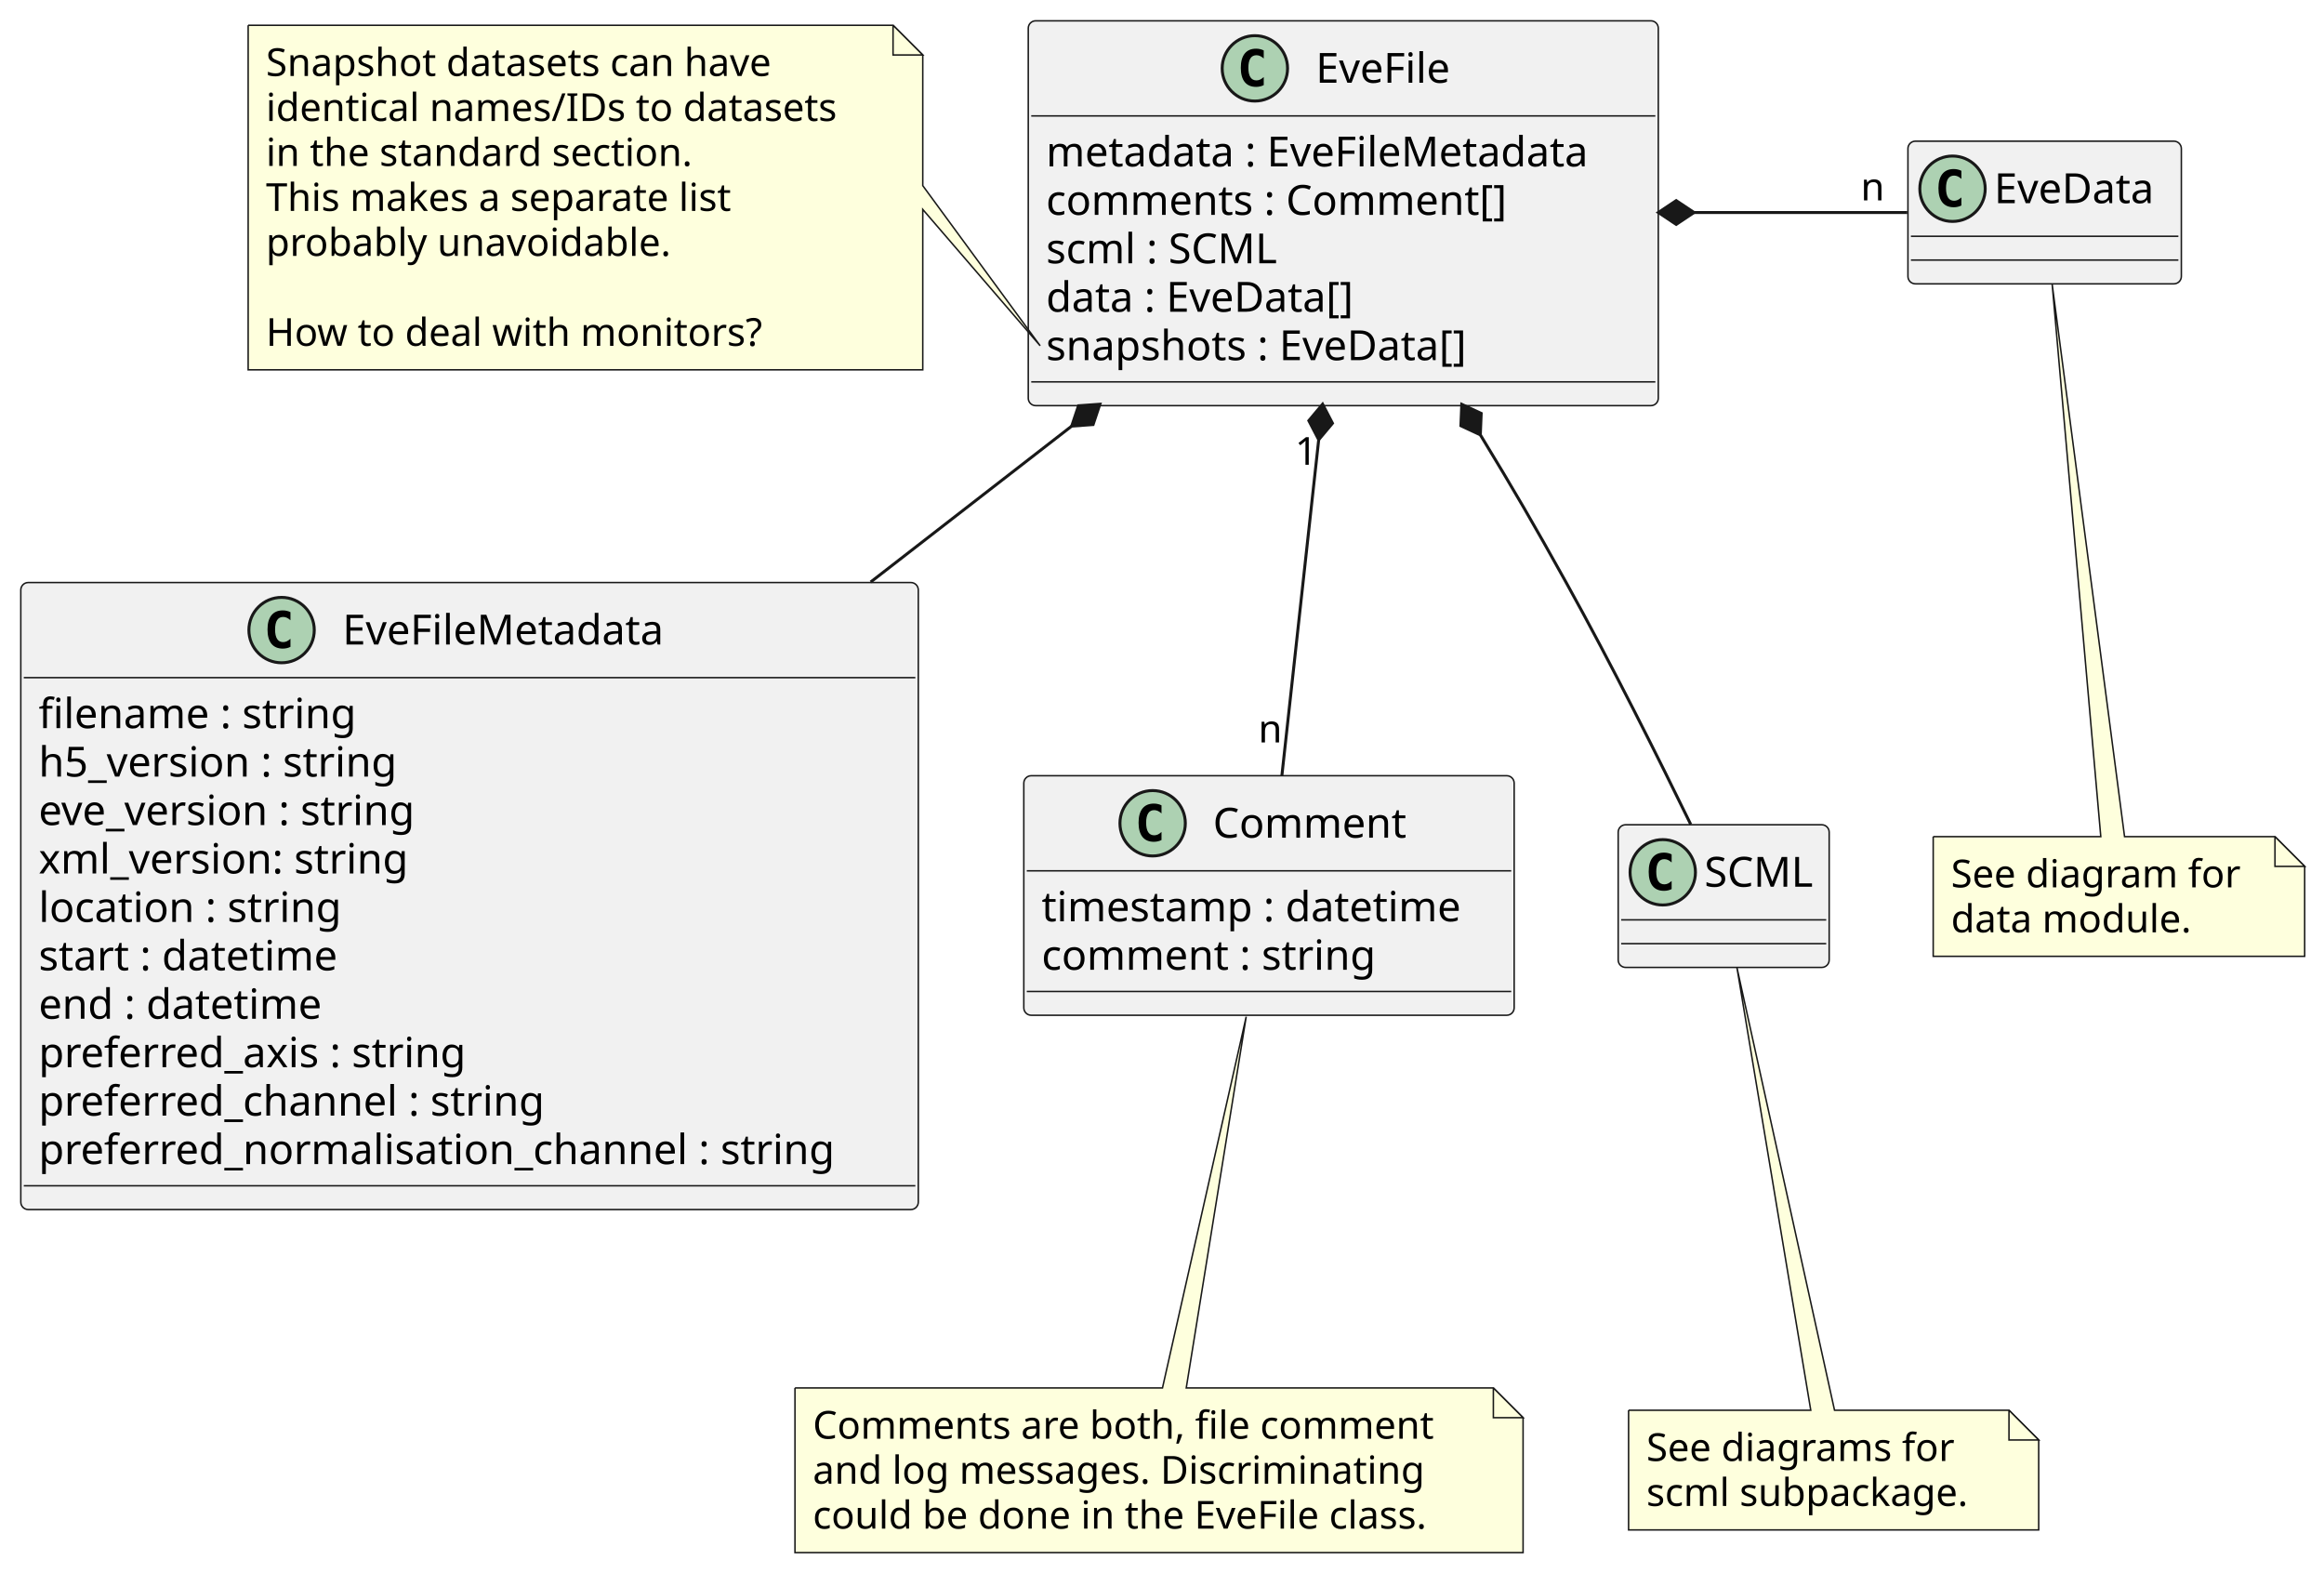
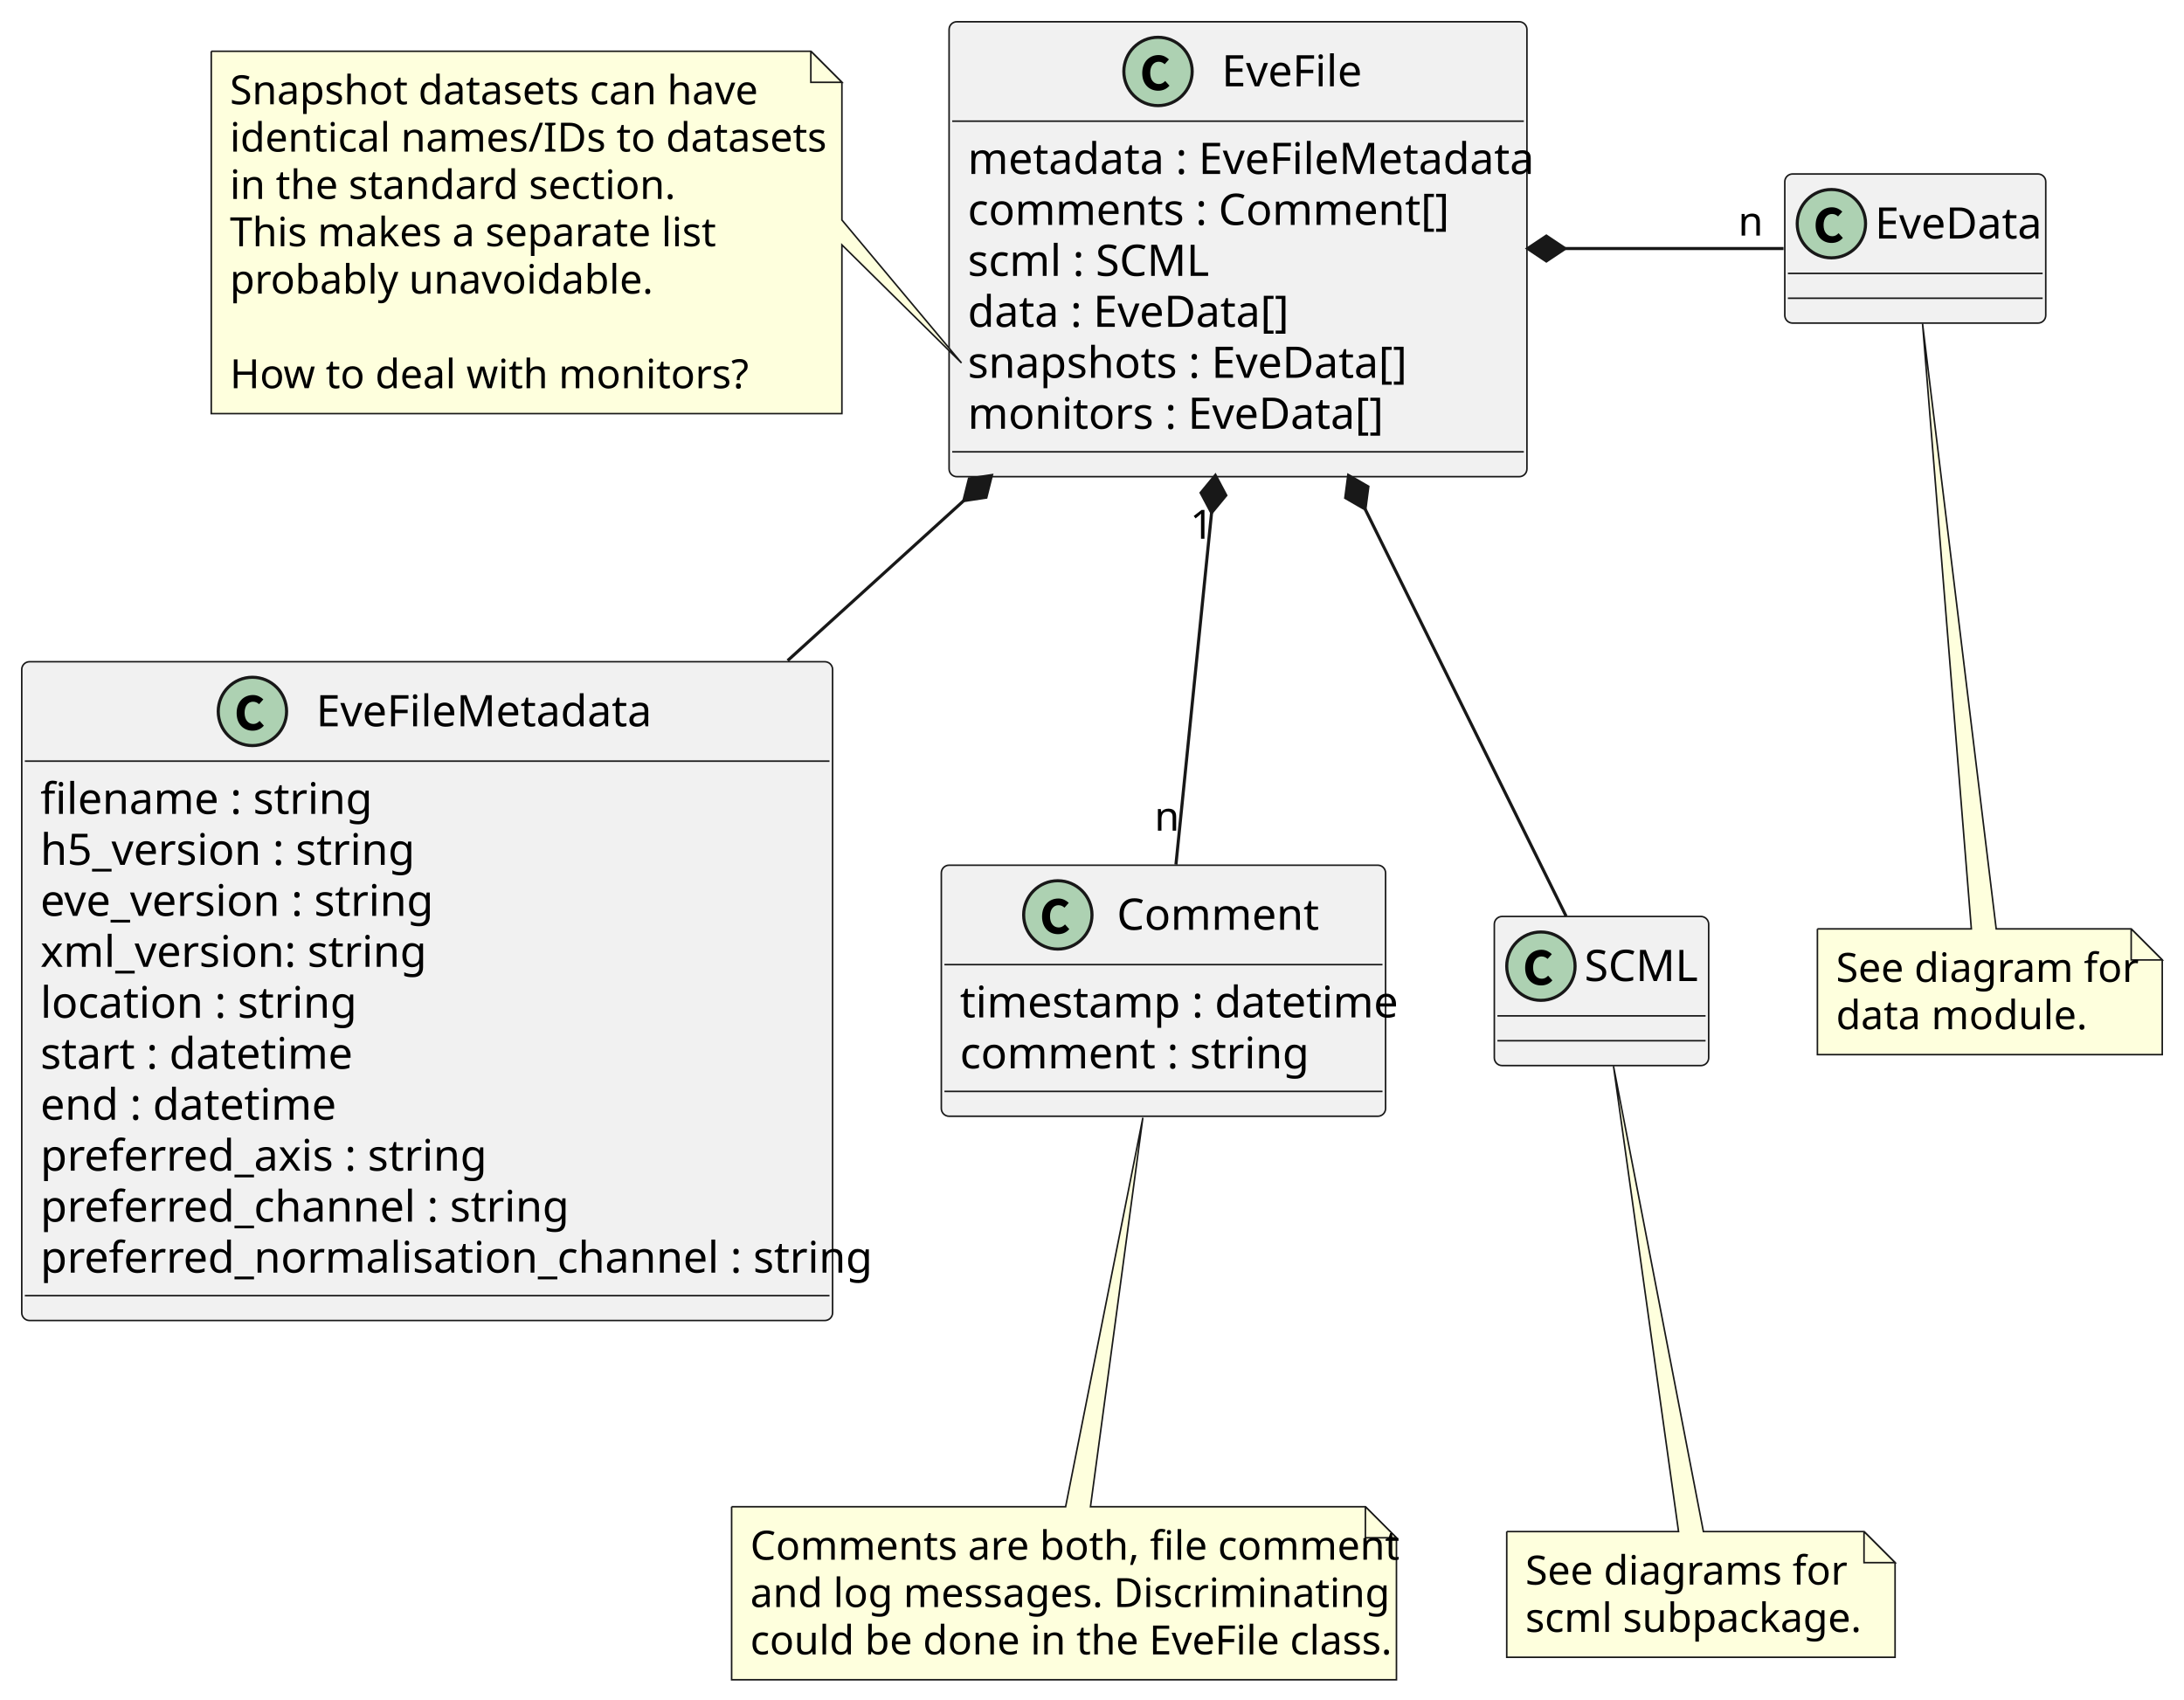
- <svg xmlns="http://www.w3.org/2000/svg" contentStyleType="text/css" height="529px" preserveAspectRatio="none" style="width:782px;height:529px;background:#FFFFFF;" version="1.1" viewBox="0 0 782 529" width="782px" zoomAndPan="magnify">
+ <svg xmlns="http://www.w3.org/2000/svg" contentStyleType="text/css" height="547px" preserveAspectRatio="none" style="width:703px;height:547px;background:#FFFFFF;" version="1.1" viewBox="0 0 703 547" width="703px" zoomAndPan="magnify">
  <defs />
  <g>
    <g id="elem_EveFile">
-       <rect codeLine="2" fill="#F1F1F1" height="129.484" id="EveFile" rx="2.5" ry="2.5" style="stroke:#181818;stroke-width:0.5;" width="212" x="346" y="7" />
-       <ellipse cx="422.25" cy="23" fill="#ADD1B2" rx="11" ry="11" style="stroke:#181818;stroke-width:1.0;" />
-       <path d="M425.234,28.641 Q424.656,28.938 424.016,29.078 Q423.375,29.234 422.672,29.234 Q420.156,29.234 418.828,27.594 Q417.516,25.938 417.516,22.812 Q417.516,19.672 418.828,18.031 Q420.156,16.375 422.672,16.375 Q423.375,16.375 424.016,16.531 Q424.672,16.672 425.234,16.969 L425.234,19.688 Q424.594,19.109 424,18.844 Q423.406,18.578 422.781,18.578 Q421.438,18.578 420.75,19.641 Q420.062,20.703 420.062,22.812 Q420.062,24.906 420.75,25.984 Q421.438,27.047 422.781,27.047 Q423.406,27.047 424,26.781 Q424.594,26.5 425.234,25.922 L425.234,28.641 Z " fill="#000000" />
-       <text fill="#000000" font-family="sans-serif" font-size="14" lengthAdjust="spacing" textLength="51" x="442.75" y="27.847">EveFile</text>
-       <line style="stroke:#181818;stroke-width:0.5;" x1="347" x2="557" y1="39" y2="39" />
-       <text fill="#000000" font-family="sans-serif" font-size="14" lengthAdjust="spacing" textLength="200" x="352" y="55.995">metadata : EveFileMetadata</text>
-       <text fill="#000000" font-family="sans-serif" font-size="14" lengthAdjust="spacing" textLength="168" x="352" y="72.292">comments : Comment[]</text>
-       <text fill="#000000" font-family="sans-serif" font-size="14" lengthAdjust="spacing" textLength="85" x="352" y="88.589">scml : SCML</text>
-       <text fill="#000000" font-family="sans-serif" font-size="14" lengthAdjust="spacing" textLength="115" x="352" y="104.886">data : EveData[]</text>
-       <text fill="#000000" font-family="sans-serif" font-size="14" lengthAdjust="spacing" textLength="154" x="352" y="121.183">snapshots : EveData[]</text>
-       <line style="stroke:#181818;stroke-width:0.5;" x1="347" x2="557" y1="128.484" y2="128.484" />
+       <rect codeLine="2" fill="#F1F1F1" height="146.438" id="EveFile" rx="2.5" ry="2.5" style="stroke:#181818;stroke-width:0.5;" width="186" x="305.5" y="7" />
+       <ellipse cx="372.75" cy="23" fill="#ADD1B2" rx="11" ry="11" style="stroke:#181818;stroke-width:1.0;" />
+       <path d="M372.797,29.203 C374.297,29.203 375.531,28.641 376.438,27.578 L375.062,26.062 C374.516,26.656 373.859,27.047 373.062,27.047 C371.391,27.047 370.234,25.719 370.234,23.438 C370.234,21.219 371.391,19.875 372.953,19.875 C373.766,19.875 374.359,20.188 374.891,20.672 L376.266,19.125 C375.516,18.391 374.359,17.719 372.953,17.719 C370,17.719 367.672,19.859 367.672,23.531 C367.672,27.25 370.047,29.203 372.797,29.203 Z " fill="#000000" />
+       <text fill="#000000" font-family="sans-serif" font-size="14" lengthAdjust="spacing" textLength="43" x="393.25" y="27.785">EveFile</text>
+       <line style="stroke:#181818;stroke-width:0.5;" x1="306.5" x2="490.5" y1="39" y2="39" />
+       <text fill="#000000" font-family="sans-serif" font-size="14" lengthAdjust="spacing" textLength="174" x="311.5" y="55.988">metadata : EveFileMetadata</text>
+       <text fill="#000000" font-family="sans-serif" font-size="14" lengthAdjust="spacing" textLength="144" x="311.5" y="72.394">comments : Comment[]</text>
+       <text fill="#000000" font-family="sans-serif" font-size="14" lengthAdjust="spacing" textLength="75" x="311.5" y="88.801">scml : SCML</text>
+       <text fill="#000000" font-family="sans-serif" font-size="14" lengthAdjust="spacing" textLength="98" x="311.5" y="105.207">data : EveData[]</text>
+       <text fill="#000000" font-family="sans-serif" font-size="14" lengthAdjust="spacing" textLength="135" x="311.5" y="121.613">snapshots : EveData[]</text>
+       <text fill="#000000" font-family="sans-serif" font-size="14" lengthAdjust="spacing" textLength="125" x="311.5" y="138.019">monitors : EveData[]</text>
+       <line style="stroke:#181818;stroke-width:0.5;" x1="306.5" x2="490.5" y1="145.438" y2="145.438" />
    </g>
-     <path d="M83.5,8.5 L83.5,124.43 A0,0 0 0 0 83.5,124.43 L310.5,124.43 A0,0 0 0 0 310.5,124.43 L310.5,70.465 L350,116.336 L310.5,62.465 L310.5,18.5 L300.5,8.5 L83.5,8.5 A0,0 0 0 0 83.5,8.5 " fill="#FEFFDD" style="stroke:#181818;stroke-width:0.5;" />
-     <path d="M300.5,8.5 L300.5,18.5 L310.5,18.5 L300.5,8.5 " fill="#FEFFDD" style="stroke:#181818;stroke-width:0.5;" />
-     <text fill="#000000" font-family="sans-serif" font-size="13" lengthAdjust="spacing" textLength="183" x="89.5" y="25.567">Snapshot datasets can have</text>
-     <text fill="#000000" font-family="sans-serif" font-size="13" lengthAdjust="spacing" textLength="206" x="89.5" y="40.7">identical names/IDs to datasets</text>
-     <text fill="#000000" font-family="sans-serif" font-size="13" lengthAdjust="spacing" textLength="153" x="89.5" y="55.833">in the standard section.</text>
-     <text fill="#000000" font-family="sans-serif" font-size="13" lengthAdjust="spacing" textLength="172" x="89.5" y="70.965">This makes a separate list</text>
-     <text fill="#000000" font-family="sans-serif" font-size="13" lengthAdjust="spacing" textLength="145" x="89.5" y="86.098">probably unavoidable.</text>
-     <text fill="#000000" font-family="sans-serif" font-size="13" lengthAdjust="spacing" textLength="8" x="89.5" y="101.231"> </text>
-     <text fill="#000000" font-family="sans-serif" font-size="13" lengthAdjust="spacing" textLength="179" x="89.5" y="116.364">How to deal with monitors?</text>
+     <path d="M68,16.5 L68,133.141 A0,0 0 0 0 68,133.141 L271,133.141 A0,0 0 0 0 271,133.141 L271,78.82 L309.5,116.828 L271,70.82 L271,26.5 L261,16.5 L68,16.5 A0,0 0 0 0 68,16.5 " fill="#FEFFDD" style="stroke:#181818;stroke-width:0.5;" />
+     <path d="M261,16.5 L261,26.5 L271,26.5 L261,16.5 " fill="#FEFFDD" style="stroke:#181818;stroke-width:0.5;" />
+     <text fill="#000000" font-family="sans-serif" font-size="13" lengthAdjust="spacing" textLength="161" x="74" y="33.56">Snapshot datasets can have</text>
+     <text fill="#000000" font-family="sans-serif" font-size="13" lengthAdjust="spacing" textLength="182" x="74" y="48.795">identical names/IDs to datasets</text>
+     <text fill="#000000" font-family="sans-serif" font-size="13" lengthAdjust="spacing" textLength="132" x="74" y="64.029">in the standard section.</text>
+     <text fill="#000000" font-family="sans-serif" font-size="13" lengthAdjust="spacing" textLength="150" x="74" y="79.264">This makes a separate list</text>
+     <text fill="#000000" font-family="sans-serif" font-size="13" lengthAdjust="spacing" textLength="122" x="74" y="94.498">probably unavoidable.</text>
+     <text fill="#000000" font-family="sans-serif" font-size="13" lengthAdjust="spacing" textLength="3" x="74" y="109.732"> </text>
+     <text fill="#000000" font-family="sans-serif" font-size="13" lengthAdjust="spacing" textLength="153" x="74" y="124.967">How to deal with monitors?</text>
    <g id="elem_EveData">
-       <rect fill="#F1F1F1" height="48" id="EveData" rx="2.5" ry="2.5" style="stroke:#181818;stroke-width:0.5;" width="92" x="642" y="47.5" />
-       <ellipse cx="657" cy="63.5" fill="#ADD1B2" rx="11" ry="11" style="stroke:#181818;stroke-width:1.0;" />
-       <path d="M659.984,69.141 Q659.406,69.438 658.766,69.578 Q658.125,69.734 657.422,69.734 Q654.906,69.734 653.578,68.094 Q652.266,66.438 652.266,63.312 Q652.266,60.172 653.578,58.531 Q654.906,56.875 657.422,56.875 Q658.125,56.875 658.766,57.031 Q659.422,57.172 659.984,57.469 L659.984,60.188 Q659.344,59.609 658.75,59.344 Q658.156,59.078 657.531,59.078 Q656.188,59.078 655.5,60.141 Q654.812,61.203 654.812,63.312 Q654.812,65.406 655.5,66.484 Q656.188,67.547 657.531,67.547 Q658.156,67.547 658.75,67.281 Q659.344,67 659.984,66.422 L659.984,69.141 Z " fill="#000000" />
-       <text fill="#000000" font-family="sans-serif" font-size="14" lengthAdjust="spacing" textLength="60" x="671" y="68.347">EveData</text>
-       <line style="stroke:#181818;stroke-width:0.5;" x1="643" x2="733" y1="79.5" y2="79.5" />
-       <line style="stroke:#181818;stroke-width:0.5;" x1="643" x2="733" y1="87.5" y2="87.5" />
+       <rect fill="#F1F1F1" height="48" id="EveData" rx="2.5" ry="2.5" style="stroke:#181818;stroke-width:0.5;" width="84" x="574.5" y="56" />
+       <ellipse cx="589.5" cy="72" fill="#ADD1B2" rx="11" ry="11" style="stroke:#181818;stroke-width:1.0;" />
+       <path d="M589.547,78.203 C591.047,78.203 592.281,77.641 593.188,76.578 L591.812,75.062 C591.266,75.656 590.609,76.047 589.812,76.047 C588.141,76.047 586.984,74.719 586.984,72.438 C586.984,70.219 588.141,68.875 589.703,68.875 C590.516,68.875 591.109,69.188 591.641,69.672 L593.016,68.125 C592.266,67.391 591.109,66.719 589.703,66.719 C586.75,66.719 584.422,68.859 584.422,72.531 C584.422,76.25 586.797,78.203 589.547,78.203 Z " fill="#000000" />
+       <text fill="#000000" font-family="sans-serif" font-size="14" lengthAdjust="spacing" textLength="52" x="603.5" y="76.785">EveData</text>
+       <line style="stroke:#181818;stroke-width:0.5;" x1="575.5" x2="657.5" y1="88" y2="88" />
+       <line style="stroke:#181818;stroke-width:0.5;" x1="575.5" x2="657.5" y1="96" y2="96" />
    </g>
    <g id="elem_GMN7">
-       <path d="M650.5,281.5 L650.5,321.766 A0,0 0 0 0 650.5,321.766 L775.5,321.766 A0,0 0 0 0 775.5,321.766 L775.5,291.5 L765.5,281.5 L714.89,281.5 L690.53,95.62 L706.89,281.5 L650.5,281.5 A0,0 0 0 0 650.5,281.5 " fill="#FEFFDD" style="stroke:#181818;stroke-width:0.5;" />
-       <path d="M765.5,281.5 L765.5,291.5 L775.5,291.5 L765.5,281.5 " fill="#FEFFDD" style="stroke:#181818;stroke-width:0.5;" />
-       <text fill="#000000" font-family="sans-serif" font-size="13" lengthAdjust="spacing" textLength="104" x="656.5" y="298.567">See diagram for</text>
-       <text fill="#000000" font-family="sans-serif" font-size="13" lengthAdjust="spacing" textLength="86" x="656.5" y="313.7">data module.</text>
+       <path d="M585,299 L585,339.469 A0,0 0 0 0 585,339.469 L696,339.469 A0,0 0 0 0 696,339.469 L696,309 L686,299 L642.55,299 L618.84,104.16 L634.55,299 L585,299 A0,0 0 0 0 585,299 " fill="#FEFFDD" style="stroke:#181818;stroke-width:0.5;" />
+       <path d="M686,299 L686,309 L696,309 L686,299 " fill="#FEFFDD" style="stroke:#181818;stroke-width:0.5;" />
+       <text fill="#000000" font-family="sans-serif" font-size="13" lengthAdjust="spacing" textLength="90" x="591" y="316.06">See diagram for</text>
+       <text fill="#000000" font-family="sans-serif" font-size="13" lengthAdjust="spacing" textLength="73" x="591" y="331.295">data module.</text>
    </g>
    <g id="elem_EveFileMetadata">
-       <rect codeLine="22" fill="#F1F1F1" height="210.969" id="EveFileMetadata" rx="2.5" ry="2.5" style="stroke:#181818;stroke-width:0.5;" width="302" x="7" y="196" />
-       <ellipse cx="94.75" cy="212" fill="#ADD1B2" rx="11" ry="11" style="stroke:#181818;stroke-width:1.0;" />
-       <path d="M97.734,217.641 Q97.156,217.938 96.516,218.078 Q95.875,218.234 95.172,218.234 Q92.656,218.234 91.328,216.594 Q90.016,214.938 90.016,211.812 Q90.016,208.672 91.328,207.031 Q92.656,205.375 95.172,205.375 Q95.875,205.375 96.516,205.531 Q97.172,205.672 97.734,205.969 L97.734,208.688 Q97.094,208.109 96.5,207.844 Q95.906,207.578 95.281,207.578 Q93.938,207.578 93.25,208.641 Q92.562,209.703 92.562,211.812 Q92.562,213.906 93.25,214.984 Q93.938,216.047 95.281,216.047 Q95.906,216.047 96.5,215.781 Q97.094,215.5 97.734,214.922 L97.734,217.641 Z " fill="#000000" />
-       <text fill="#000000" font-family="sans-serif" font-size="14" lengthAdjust="spacing" textLength="118" x="115.25" y="216.847">EveFileMetadata</text>
-       <line style="stroke:#181818;stroke-width:0.5;" x1="8" x2="308" y1="228" y2="228" />
-       <text fill="#000000" font-family="sans-serif" font-size="14" lengthAdjust="spacing" textLength="116" x="13" y="244.995">filename : string</text>
-       <text fill="#000000" font-family="sans-serif" font-size="14" lengthAdjust="spacing" textLength="130" x="13" y="261.292">h5_version : string</text>
-       <text fill="#000000" font-family="sans-serif" font-size="14" lengthAdjust="spacing" textLength="138" x="13" y="277.589">eve_version : string</text>
-       <text fill="#000000" font-family="sans-serif" font-size="14" lengthAdjust="spacing" textLength="134" x="13" y="293.886">xml_version: string</text>
-       <text fill="#000000" font-family="sans-serif" font-size="14" lengthAdjust="spacing" textLength="110" x="13" y="310.183">location : string</text>
-       <text fill="#000000" font-family="sans-serif" font-size="14" lengthAdjust="spacing" textLength="109" x="13" y="326.479">start : datetime</text>
-       <text fill="#000000" font-family="sans-serif" font-size="14" lengthAdjust="spacing" textLength="104" x="13" y="342.776">end : datetime</text>
-       <text fill="#000000" font-family="sans-serif" font-size="14" lengthAdjust="spacing" textLength="156" x="13" y="359.073">preferred_axis : string</text>
-       <text fill="#000000" font-family="sans-serif" font-size="14" lengthAdjust="spacing" textLength="185" x="13" y="375.37">preferred_channel : string</text>
-       <text fill="#000000" font-family="sans-serif" font-size="14" lengthAdjust="spacing" textLength="290" x="13" y="391.667">preferred_normalisation_channel : string</text>
-       <line style="stroke:#181818;stroke-width:0.5;" x1="8" x2="308" y1="398.969" y2="398.969" />
+       <rect codeLine="23" fill="#F1F1F1" height="212.062" id="EveFileMetadata" rx="2.5" ry="2.5" style="stroke:#181818;stroke-width:0.5;" width="261" x="7" y="213" />
+       <ellipse cx="81.25" cy="229" fill="#ADD1B2" rx="11" ry="11" style="stroke:#181818;stroke-width:1.0;" />
+       <path d="M81.297,235.203 C82.797,235.203 84.031,234.641 84.938,233.578 L83.562,232.062 C83.016,232.656 82.359,233.047 81.562,233.047 C79.891,233.047 78.734,231.719 78.734,229.438 C78.734,227.219 79.891,225.875 81.453,225.875 C82.266,225.875 82.859,226.188 83.391,226.672 L84.766,225.125 C84.016,224.391 82.859,223.719 81.453,223.719 C78.5,223.719 76.172,225.859 76.172,229.531 C76.172,233.25 78.547,235.203 81.297,235.203 Z " fill="#000000" />
+       <text fill="#000000" font-family="sans-serif" font-size="14" lengthAdjust="spacing" textLength="104" x="101.75" y="233.785">EveFileMetadata</text>
+       <line style="stroke:#181818;stroke-width:0.5;" x1="8" x2="267" y1="245" y2="245" />
+       <text fill="#000000" font-family="sans-serif" font-size="14" lengthAdjust="spacing" textLength="98" x="13" y="261.988">filename : string</text>
+       <text fill="#000000" font-family="sans-serif" font-size="14" lengthAdjust="spacing" textLength="112" x="13" y="278.394">h5_version : string</text>
+       <text fill="#000000" font-family="sans-serif" font-size="14" lengthAdjust="spacing" textLength="117" x="13" y="294.801">eve_version : string</text>
+       <text fill="#000000" font-family="sans-serif" font-size="14" lengthAdjust="spacing" textLength="115" x="13" y="311.207">xml_version: string</text>
+       <text fill="#000000" font-family="sans-serif" font-size="14" lengthAdjust="spacing" textLength="95" x="13" y="327.613">location : string</text>
+       <text fill="#000000" font-family="sans-serif" font-size="14" lengthAdjust="spacing" textLength="94" x="13" y="344.019">start : datetime</text>
+       <text fill="#000000" font-family="sans-serif" font-size="14" lengthAdjust="spacing" textLength="87" x="13" y="360.426">end : datetime</text>
+       <text fill="#000000" font-family="sans-serif" font-size="14" lengthAdjust="spacing" textLength="133" x="13" y="376.832">preferred_axis : string</text>
+       <text fill="#000000" font-family="sans-serif" font-size="14" lengthAdjust="spacing" textLength="157" x="13" y="393.238">preferred_channel : string</text>
+       <text fill="#000000" font-family="sans-serif" font-size="14" lengthAdjust="spacing" textLength="249" x="13" y="409.644">preferred_normalisation_channel : string</text>
+       <line style="stroke:#181818;stroke-width:0.5;" x1="8" x2="267" y1="417.062" y2="417.062" />
    </g>
    <g id="elem_Comment">
-       <rect codeLine="35" fill="#F1F1F1" height="80.594" id="Comment" rx="2.5" ry="2.5" style="stroke:#181818;stroke-width:0.5;" width="165" x="344.5" y="261" />
-       <ellipse cx="387.85" cy="277" fill="#ADD1B2" rx="11" ry="11" style="stroke:#181818;stroke-width:1.0;" />
-       <path d="M390.834,282.641 Q390.256,282.938 389.616,283.078 Q388.975,283.234 388.272,283.234 Q385.756,283.234 384.428,281.594 Q383.116,279.938 383.116,276.812 Q383.116,273.672 384.428,272.031 Q385.756,270.375 388.272,270.375 Q388.975,270.375 389.616,270.531 Q390.272,270.672 390.834,270.969 L390.834,273.688 Q390.194,273.109 389.6,272.844 Q389.006,272.578 388.381,272.578 Q387.038,272.578 386.35,273.641 Q385.663,274.703 385.663,276.812 Q385.663,278.906 386.35,279.984 Q387.038,281.047 388.381,281.047 Q389.006,281.047 389.6,280.781 Q390.194,280.5 390.834,279.922 L390.834,282.641 Z " fill="#000000" />
-       <text fill="#000000" font-family="sans-serif" font-size="14" lengthAdjust="spacing" textLength="70" x="408.15" y="281.847">Comment</text>
-       <line style="stroke:#181818;stroke-width:0.5;" x1="345.5" x2="508.5" y1="293" y2="293" />
-       <text fill="#000000" font-family="sans-serif" font-size="14" lengthAdjust="spacing" textLength="153" x="350.5" y="309.995">timestamp : datetime</text>
-       <text fill="#000000" font-family="sans-serif" font-size="14" lengthAdjust="spacing" textLength="121" x="350.5" y="326.292">comment : string</text>
-       <line style="stroke:#181818;stroke-width:0.5;" x1="345.5" x2="508.5" y1="333.594" y2="333.594" />
+       <rect codeLine="36" fill="#F1F1F1" height="80.812" id="Comment" rx="2.5" ry="2.5" style="stroke:#181818;stroke-width:0.5;" width="143" x="303" y="278.5" />
+       <ellipse cx="340.5" cy="294.5" fill="#ADD1B2" rx="11" ry="11" style="stroke:#181818;stroke-width:1.0;" />
+       <path d="M340.547,300.703 C342.047,300.703 343.281,300.141 344.188,299.078 L342.812,297.562 C342.266,298.156 341.609,298.547 340.812,298.547 C339.141,298.547 337.984,297.219 337.984,294.938 C337.984,292.719 339.141,291.375 340.703,291.375 C341.516,291.375 342.109,291.688 342.641,292.172 L344.016,290.625 C343.266,289.891 342.109,289.219 340.703,289.219 C337.75,289.219 335.422,291.359 335.422,295.031 C335.422,298.75 337.797,300.703 340.547,300.703 Z " fill="#000000" />
+       <text fill="#000000" font-family="sans-serif" font-size="14" lengthAdjust="spacing" textLength="61" x="359.5" y="299.285">Comment</text>
+       <line style="stroke:#181818;stroke-width:0.5;" x1="304" x2="445" y1="310.5" y2="310.5" />
+       <text fill="#000000" font-family="sans-serif" font-size="14" lengthAdjust="spacing" textLength="131" x="309" y="327.488">timestamp : datetime</text>
+       <text fill="#000000" font-family="sans-serif" font-size="14" lengthAdjust="spacing" textLength="104" x="309" y="343.894">comment : string</text>
+       <line style="stroke:#181818;stroke-width:0.5;" x1="304" x2="445" y1="351.312" y2="351.312" />
    </g>
    <g id="elem_GMN12">
-       <path d="M267.5,467 L267.5,522.398 A0,0 0 0 0 267.5,522.398 L512.5,522.398 A0,0 0 0 0 512.5,522.398 L512.5,477 L502.5,467 L399.16,467 L419.33,342.08 L391.16,467 L267.5,467 A0,0 0 0 0 267.5,467 " fill="#FEFFDD" style="stroke:#181818;stroke-width:0.5;" />
-       <path d="M502.5,467 L502.5,477 L512.5,477 L502.5,467 " fill="#FEFFDD" style="stroke:#181818;stroke-width:0.5;" />
-       <text fill="#000000" font-family="sans-serif" font-size="13" lengthAdjust="spacing" textLength="224" x="273.5" y="484.067">Comments are both, file comment</text>
-       <text fill="#000000" font-family="sans-serif" font-size="13" lengthAdjust="spacing" textLength="221" x="273.5" y="499.2">and log messages. Discriminating</text>
-       <text fill="#000000" font-family="sans-serif" font-size="13" lengthAdjust="spacing" textLength="224" x="273.5" y="514.332">could be done in the EveFile class.</text>
+       <path d="M235.5,485 L235.5,540.703 A0,0 0 0 0 235.5,540.703 L449.5,540.703 A0,0 0 0 0 449.5,540.703 L449.5,495 L439.5,485 L351.01,485 L367.87,359.78 L343.01,485 L235.5,485 A0,0 0 0 0 235.5,485 " fill="#FEFFDD" style="stroke:#181818;stroke-width:0.5;" />
+       <path d="M439.5,485 L439.5,495 L449.5,495 L439.5,485 " fill="#FEFFDD" style="stroke:#181818;stroke-width:0.5;" />
+       <text fill="#000000" font-family="sans-serif" font-size="13" lengthAdjust="spacing" textLength="192" x="241.5" y="502.06">Comments are both, file comment</text>
+       <text fill="#000000" font-family="sans-serif" font-size="13" lengthAdjust="spacing" textLength="192" x="241.5" y="517.295">and log messages. Discriminating</text>
+       <text fill="#000000" font-family="sans-serif" font-size="13" lengthAdjust="spacing" textLength="193" x="241.5" y="532.529">could be done in the EveFile class.</text>
    </g>
    <g id="elem_SCML">
-       <rect codeLine="41" fill="#F1F1F1" height="48" id="SCML" rx="2.5" ry="2.5" style="stroke:#181818;stroke-width:0.5;" width="71" x="544.5" y="277.5" />
-       <ellipse cx="559.5" cy="293.5" fill="#ADD1B2" rx="11" ry="11" style="stroke:#181818;stroke-width:1.0;" />
-       <path d="M562.484,299.141 Q561.906,299.438 561.266,299.578 Q560.625,299.734 559.922,299.734 Q557.406,299.734 556.078,298.094 Q554.766,296.438 554.766,293.312 Q554.766,290.172 556.078,288.531 Q557.406,286.875 559.922,286.875 Q560.625,286.875 561.266,287.031 Q561.922,287.172 562.484,287.469 L562.484,290.188 Q561.844,289.609 561.25,289.344 Q560.656,289.078 560.031,289.078 Q558.688,289.078 558,290.141 Q557.312,291.203 557.312,293.312 Q557.312,295.406 558,296.484 Q558.688,297.547 560.031,297.547 Q560.656,297.547 561.25,297.281 Q561.844,297 562.484,296.422 L562.484,299.141 Z " fill="#000000" />
-       <text fill="#000000" font-family="sans-serif" font-size="14" lengthAdjust="spacing" textLength="39" x="573.5" y="298.347">SCML</text>
-       <line style="stroke:#181818;stroke-width:0.5;" x1="545.5" x2="614.5" y1="309.5" y2="309.5" />
-       <line style="stroke:#181818;stroke-width:0.5;" x1="545.5" x2="614.5" y1="317.5" y2="317.5" />
+       <rect codeLine="42" fill="#F1F1F1" height="48" id="SCML" rx="2.5" ry="2.5" style="stroke:#181818;stroke-width:0.5;" width="69" x="481" y="295" />
+       <ellipse cx="496" cy="311" fill="#ADD1B2" rx="11" ry="11" style="stroke:#181818;stroke-width:1.0;" />
+       <path d="M496.047,317.203 C497.547,317.203 498.781,316.641 499.688,315.578 L498.312,314.062 C497.766,314.656 497.109,315.047 496.312,315.047 C494.641,315.047 493.484,313.719 493.484,311.438 C493.484,309.219 494.641,307.875 496.203,307.875 C497.016,307.875 497.609,308.188 498.141,308.672 L499.516,307.125 C498.766,306.391 497.609,305.719 496.203,305.719 C493.25,305.719 490.922,307.859 490.922,311.531 C490.922,315.25 493.297,317.203 496.047,317.203 Z " fill="#000000" />
+       <text fill="#000000" font-family="sans-serif" font-size="14" lengthAdjust="spacing" textLength="37" x="510" y="315.785">SCML</text>
+       <line style="stroke:#181818;stroke-width:0.5;" x1="482" x2="549" y1="327" y2="327" />
+       <line style="stroke:#181818;stroke-width:0.5;" x1="482" x2="549" y1="335" y2="335" />
    </g>
    <g id="elem_GMN16">
-       <path d="M548,474.5 L548,514.766 A0,0 0 0 0 548,514.766 L686,514.766 A0,0 0 0 0 686,514.766 L686,484.5 L676,474.5 L617.3,474.5 L584.46,325.54 L609.3,474.5 L548,474.5 A0,0 0 0 0 548,474.5 " fill="#FEFFDD" style="stroke:#181818;stroke-width:0.5;" />
-       <path d="M676,474.5 L676,484.5 L686,484.5 L676,474.5 " fill="#FEFFDD" style="stroke:#181818;stroke-width:0.5;" />
-       <text fill="#000000" font-family="sans-serif" font-size="13" lengthAdjust="spacing" textLength="111" x="554" y="491.567">See diagrams for</text>
-       <text fill="#000000" font-family="sans-serif" font-size="13" lengthAdjust="spacing" textLength="117" x="554" y="506.7">scml subpackage.</text>
+       <path d="M485,493 L485,533.469 A0,0 0 0 0 485,533.469 L610,533.469 A0,0 0 0 0 610,533.469 L610,503 L600,493 L548.3,493 L519.36,343.16 L540.3,493 L485,493 A0,0 0 0 0 485,493 " fill="#FEFFDD" style="stroke:#181818;stroke-width:0.5;" />
+       <path d="M600,493 L600,503 L610,503 L600,493 " fill="#FEFFDD" style="stroke:#181818;stroke-width:0.5;" />
+       <text fill="#000000" font-family="sans-serif" font-size="13" lengthAdjust="spacing" textLength="97" x="491" y="510.06">See diagrams for</text>
+       <text fill="#000000" font-family="sans-serif" font-size="13" lengthAdjust="spacing" textLength="104" x="491" y="525.295">scml subpackage.</text>
    </g>
    <g id="link_EveFile_EveData">
-       <path codeLine="19" d="M570.02,71.5 C597.94,71.5 613.87,71.5 641.79,71.5 " fill="none" id="EveFile-backto-EveData" style="stroke:#181818;stroke-width:1.0;" />
-       <polygon fill="#181818" points="558.02,71.5,564.02,75.5,570.02,71.5,564.02,67.5,558.02,71.5" style="stroke:#181818;stroke-width:1.0;" />
-       <text fill="#000000" font-family="sans-serif" font-size="13" lengthAdjust="spacing" textLength="8" x="626.102" y="67.429">n</text>
+       <path codeLine="20" d="M503.75,80 C531.2,80 546.65,80 574.1,80 " fill="none" id="EveFile-backto-EveData" style="stroke:#181818;stroke-width:1.0;" />
+       <polygon fill="#181818" points="491.75,80,497.75,84,503.75,80,497.75,76,491.75,80" style="stroke:#181818;stroke-width:1.0;" />
+       <text fill="#000000" font-family="sans-serif" font-size="13" lengthAdjust="spacing" textLength="7" x="559.498" y="75.838">n</text>
    </g>
    <g id="link_EveFile_EveFileMetadata">
-       <path codeLine="45" d="M360.619,143.365 C336.669,161.946 319.3,175.41 292.97,195.83 " fill="none" id="EveFile-backto-EveFileMetadata" style="stroke:#181818;stroke-width:1.0;" />
-       <polygon fill="#181818" points="370.1,136.01,362.908,136.527,360.619,143.365,367.811,142.848,370.1,136.01" style="stroke:#181818;stroke-width:1.0;" />
+       <path codeLine="46" d="M310.247,161.138 C289.547,179.938 275.7,192.51 253.53,212.64 " fill="none" id="EveFile-backto-EveFileMetadata" style="stroke:#181818;stroke-width:1.0;" />
+       <polygon fill="#181818" points="319.13,153.07,311.999,154.143,310.247,161.138,317.378,160.065,319.13,153.07" style="stroke:#181818;stroke-width:1.0;" />
    </g>
    <g id="link_EveFile_Comment">
-       <path codeLine="46" d="M443.73,147.938 C439.33,187.998 435.11,226.55 431.34,260.95 " fill="none" id="EveFile-backto-Comment" style="stroke:#181818;stroke-width:1.0;" />
-       <polygon fill="#181818" points="445.04,136.01,440.409,141.537,443.73,147.938,448.361,142.411,445.04,136.01" style="stroke:#181818;stroke-width:1.0;" />
-       <text fill="#000000" font-family="sans-serif" font-size="13" lengthAdjust="spacing" textLength="8" x="435.773" y="156.383">1</text>
-       <text fill="#000000" font-family="sans-serif" font-size="13" lengthAdjust="spacing" textLength="8" x="423.398" y="249.805">n</text>
+       <path codeLine="47" d="M389.992,165.009 C385.832,206.139 381.97,244.19 378.52,278.28 " fill="none" id="EveFile-backto-Comment" style="stroke:#181818;stroke-width:1.0;" />
+       <polygon fill="#181818" points="391.2,153.07,386.616,158.637,389.992,165.009,394.576,159.442,391.2,153.07" style="stroke:#181818;stroke-width:1.0;" />
+       <text fill="#000000" font-family="sans-serif" font-size="13" lengthAdjust="spacing" textLength="7" x="383.086" y="173.429">1</text>
+       <text fill="#000000" font-family="sans-serif" font-size="13" lengthAdjust="spacing" textLength="7" x="371.606" y="267.389">n</text>
    </g>
    <g id="link_EveFile_SCML">
-       <path codeLine="47" d="M498.111,146.299 C509.741,165.399 516.03,176.27 527,196 C542.33,223.56 558.52,256.05 568.92,277.4 " fill="none" id="EveFile-backto-SCML" style="stroke:#181818;stroke-width:1.0;" />
-       <polygon fill="#181818" points="491.87,136.05,491.574,143.255,498.111,146.299,498.407,139.094,491.87,136.05" style="stroke:#181818;stroke-width:1.0;" />
+       <path codeLine="48" d="M439.391,163.831 C463.321,212.31 488.03,262.35 504.1,294.9 " fill="none" id="EveFile-backto-SCML" style="stroke:#181818;stroke-width:1.0;" />
+       <polygon fill="#181818" points="434.08,153.07,433.149,160.221,439.391,163.831,440.323,156.68,434.08,153.07" style="stroke:#181818;stroke-width:1.0;" />
    </g>
  </g>
</svg>
